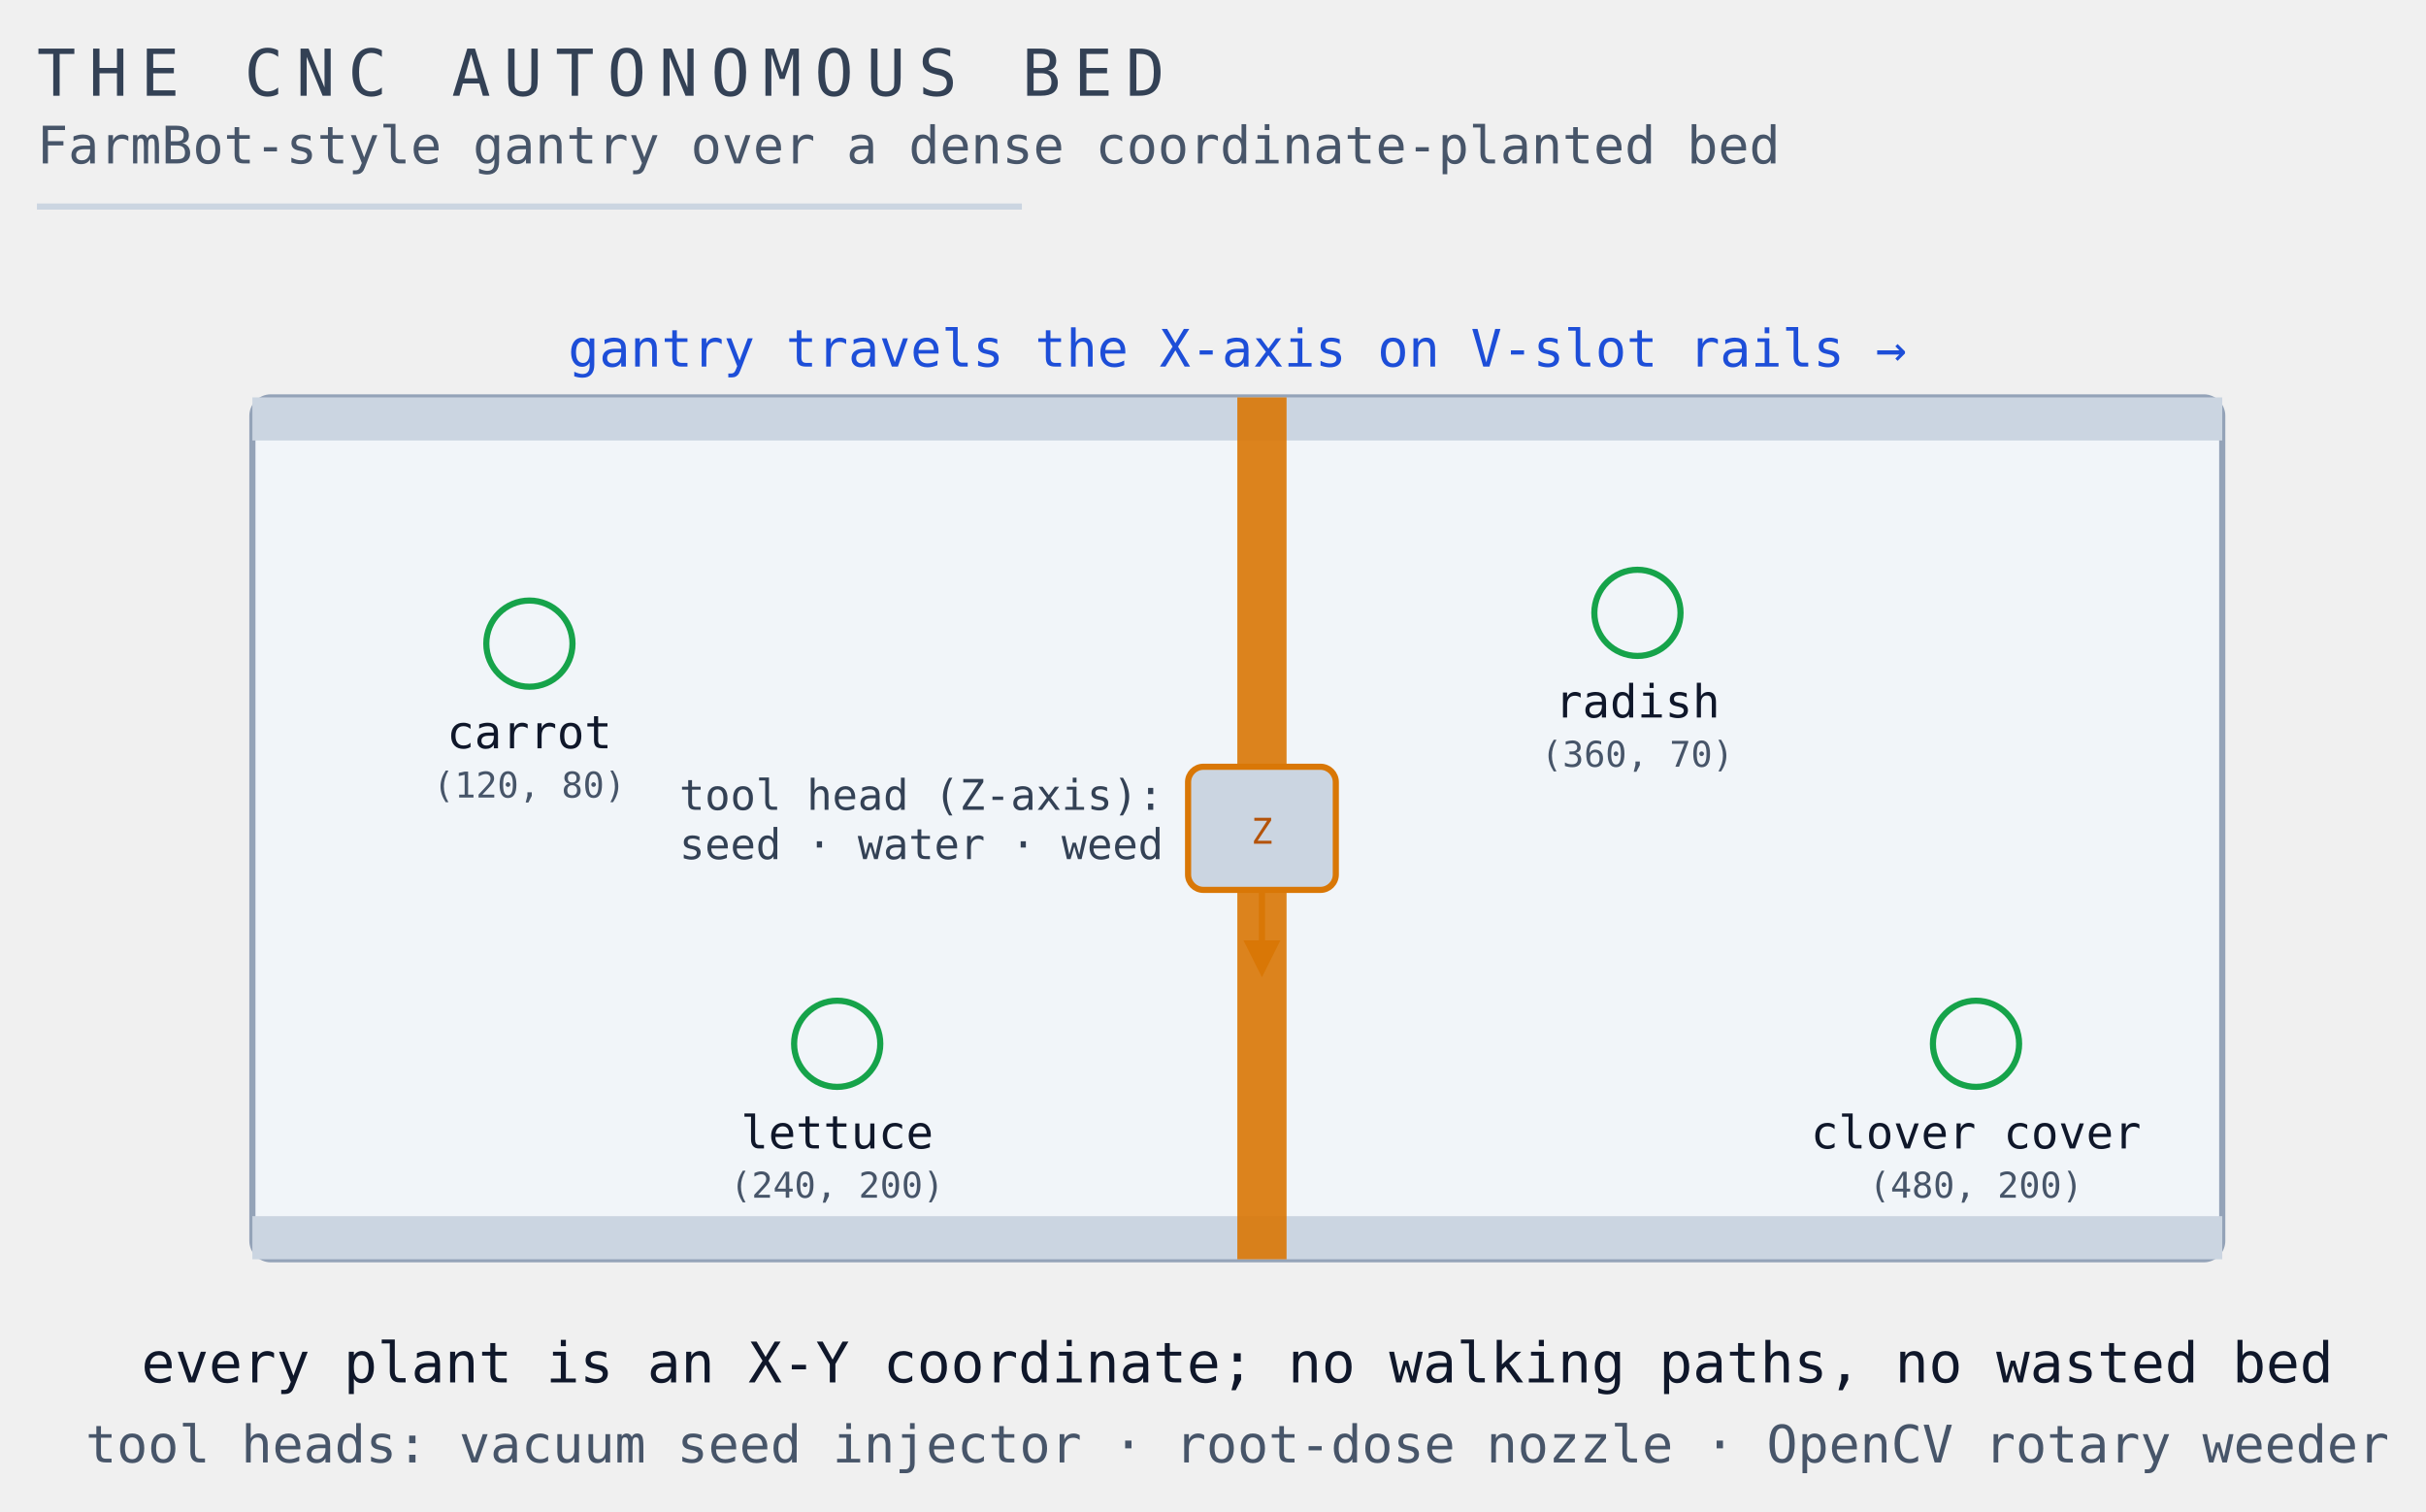
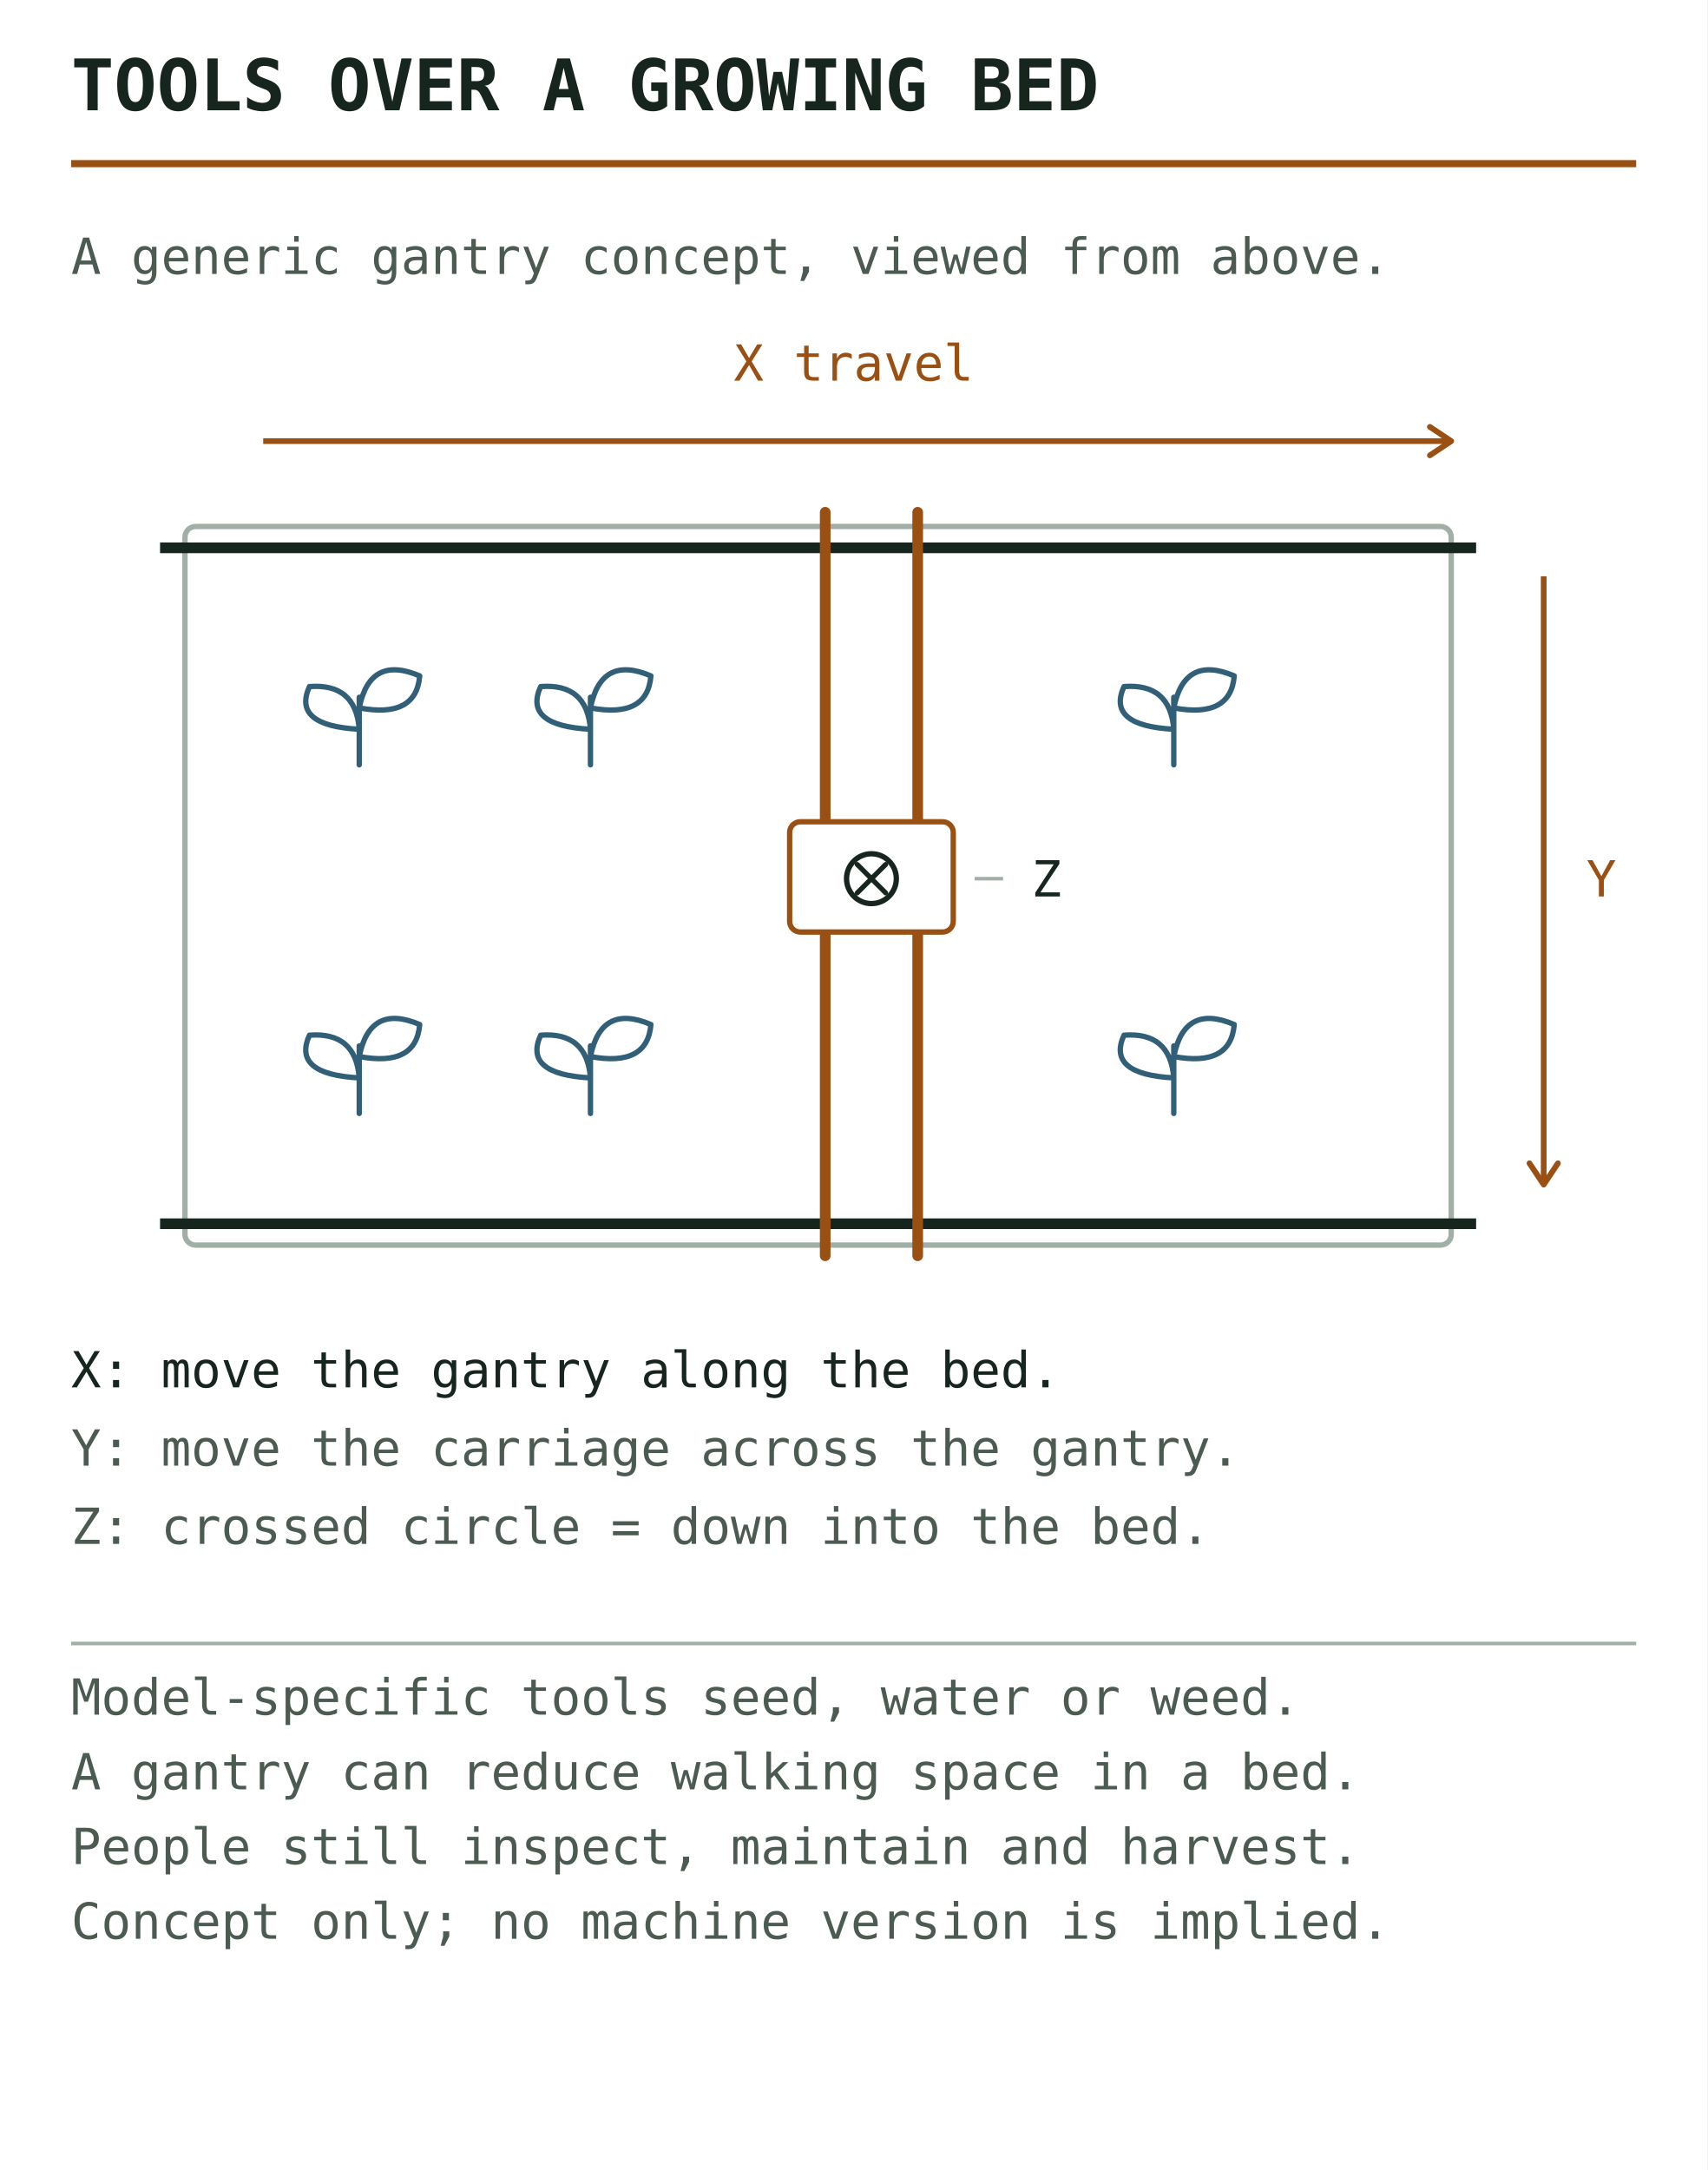
- <svg xmlns="http://www.w3.org/2000/svg" viewBox="28 20.9 788.2 490.9" font-family="'JetBrains Mono','SFMono-Regular',Menlo,Consolas,monospace">
-   <defs>
-     <marker id="aa" viewBox="0 0 10 10" refX="8" refY="5" markerWidth="6" markerHeight="6" orient="auto-start-reverse">
-       <path d="M0,0L10,5L0,10z" fill="#d97706" />
-     </marker>
-   </defs>
-   <text x="40" y="52" font-size="21" letter-spacing="4.2" fill="#334155">THE CNC AUTONOMOUS BED</text>
-   <text x="40" y="74" font-size="16.8" fill="#475569">FarmBot-style gantry over a dense coordinate-planted bed</text>
-   <line x1="40" y1="88" x2="360" y2="88" stroke="#cbd5e1" stroke-width="2" />
-   <rect x="110" y="150" width="640" height="280" rx="6" fill="#f1f5f9" stroke="#94a3b8" stroke-width="2" />
-   <rect x="110" y="150" width="640" height="14" fill="#cbd5e1" />
-   <rect x="110" y="416" width="640" height="14" fill="#cbd5e1" />
-   <text x="430" y="140" font-size="16.8" fill="#1d4ed8" text-anchor="middle">gantry travels the X-axis on V-slot rails →</text>
-   <rect x="430" y="150" width="16" height="280" fill="#d97706" opacity="0.9" />
-   <rect x="414" y="270" width="48" height="40" rx="5" fill="#cbd5e1" stroke="#d97706" stroke-width="2" />
-   <text x="438" y="295" font-size="11.55" fill="#b45309" text-anchor="middle">Z</text>
-   <line x1="438" y1="310" x2="438" y2="336" stroke="#d97706" stroke-width="2" marker-end="url(#aa)" />
-   <text x="406" y="284" font-size="13.75" fill="#334155" text-anchor="end">tool head (Z-axis):</text>
-   <text x="406" y="300" font-size="13.75" fill="#334155" text-anchor="end">seed · water · weed</text>
-   <g text-anchor="middle">
-     <circle cx="200" cy="230" r="14" fill="#f1f5f9" stroke="#16a34a" stroke-width="2" />
-     <text x="200" y="264" font-size="14.85" fill="#0f172a">carrot</text>
-     <text x="200" y="280" font-size="11.55" fill="#475569">(120, 80)</text>
-     <circle cx="300" cy="360" r="14" fill="#f1f5f9" stroke="#16a34a" stroke-width="2" />
-     <text x="300" y="394" font-size="14.85" fill="#0f172a">lettuce</text>
-     <text x="300" y="410" font-size="11.55" fill="#475569">(240, 200)</text>
-     <circle cx="560" cy="220" r="14" fill="#f1f5f9" stroke="#16a34a" stroke-width="2" />
-     <text x="560" y="254" font-size="14.85" fill="#0f172a">radish</text>
-     <text x="560" y="270" font-size="11.55" fill="#475569">(360, 70)</text>
-     <circle cx="670" cy="360" r="14" fill="#f1f5f9" stroke="#16a34a" stroke-width="2" />
-     <text x="670" y="394" font-size="14.85" fill="#0f172a">clover cover</text>
-     <text x="670" y="410" font-size="11.55" fill="#475569">(480, 200)</text>
-   </g>
-   <text x="430" y="470" font-size="18.2" fill="#0f172a" text-anchor="middle">every plant is an X-Y coordinate; no walking paths, no wasted bed</text>
-   <text x="430" y="496" font-size="16.8" fill="#475569" text-anchor="middle">tool heads: vacuum seed injector · root-dose nozzle · OpenCV rotary weeder</text>
+ <svg xmlns="http://www.w3.org/2000/svg" viewBox="0 0 480 610" role="img" aria-labelledby="title desc" font-family="JetBrains Mono, monospace">
+   <rect width="480" height="610" fill="#ffffff" />
+   <text x="20" y="31" font-size="20" fill="#17251f" text-anchor="start" font-weight="600">TOOLS OVER A GROWING BED</text>
+   <path d="M20 46L460 46" fill="none" stroke="#9a4f13" stroke-width="2" />
+   <text x="20" y="77" font-size="14" fill="#4b5b52" text-anchor="start" font-weight="400">A generic gantry concept, viewed from above.</text>
+   <text x="240" y="107" font-size="14" fill="#9a4f13" text-anchor="middle" font-weight="400">X travel</text>
+   <path d="M74 124L408 124" fill="none" stroke="#9a4f13" stroke-width="1.6" />
+   <path d="M402 120L408 124L402 128" fill="none" stroke="#9a4f13" stroke-width="1.6" stroke-linejoin="round" stroke-linecap="round" />
+   <rect x="52" y="148" width="356" height="202" rx="3" fill="#ffffff" stroke="#a2afa6" stroke-width="1.5" />
+   <path d="M45 154L415 154" fill="none" stroke="#17251f" stroke-width="3" />
+   <path d="M45 344L415 344" fill="none" stroke="#17251f" stroke-width="3" />
+   <path d="M101 215V196M101 205Q82 204 87 193Q100 192 101 205M101 199Q104 184 118 190Q117 202 101 199" fill="none" stroke="#315f78" stroke-width="1.5" stroke-linejoin="round" stroke-linecap="round" />
+   <path d="M166 215V196M166 205Q147 204 152 193Q165 192 166 205M166 199Q169 184 183 190Q182 202 166 199" fill="none" stroke="#315f78" stroke-width="1.5" stroke-linejoin="round" stroke-linecap="round" />
+   <path d="M330 215V196M330 205Q311 204 316 193Q329 192 330 205M330 199Q333 184 347 190Q346 202 330 199" fill="none" stroke="#315f78" stroke-width="1.5" stroke-linejoin="round" stroke-linecap="round" />
+   <path d="M101 313V294M101 303Q82 302 87 291Q100 290 101 303M101 297Q104 282 118 288Q117 300 101 297" fill="none" stroke="#315f78" stroke-width="1.5" stroke-linejoin="round" stroke-linecap="round" />
+   <path d="M166 313V294M166 303Q147 302 152 291Q165 290 166 303M166 297Q169 282 183 288Q182 300 166 297" fill="none" stroke="#315f78" stroke-width="1.5" stroke-linejoin="round" stroke-linecap="round" />
+   <path d="M330 313V294M330 303Q311 302 316 291Q329 290 330 303M330 297Q333 282 347 288Q346 300 330 297" fill="none" stroke="#315f78" stroke-width="1.5" stroke-linejoin="round" stroke-linecap="round" />
+   <path d="M232 144V353M258 144V353" fill="none" stroke="#9a4f13" stroke-width="3" stroke-linejoin="round" stroke-linecap="round" />
+   <rect x="222" y="231" width="46" height="31" rx="3" fill="#ffffff" stroke="#9a4f13" stroke-width="1.5" />
+   <circle cx="245" cy="247" r="7" fill="none" stroke="#17251f" stroke-width="1.5" />
+   <path d="M241 243L249 251M249 243L241 251" fill="none" stroke="#17251f" stroke-width="1.4" stroke-linejoin="round" stroke-linecap="round" />
+   <path d="M274 247L282 247" fill="none" stroke="#a2afa6" stroke-width="1" />
+   <text x="290" y="252" font-size="14" fill="#17251f" text-anchor="start" font-weight="400">Z</text>
+   <path d="M434 162L434 333" fill="none" stroke="#9a4f13" stroke-width="1.6" />
+   <path d="M430 327L434 333L438 327" fill="none" stroke="#9a4f13" stroke-width="1.6" stroke-linejoin="round" stroke-linecap="round" />
+   <text x="446" y="252" font-size="14" fill="#9a4f13" text-anchor="start" font-weight="400">Y</text>
+   <text x="20" y="390" font-size="14" fill="#17251f" text-anchor="start" font-weight="400">X: move the gantry along the bed.</text>
+   <text x="20" y="412" font-size="14" fill="#4b5b52" text-anchor="start" font-weight="400">Y: move the carriage across the gantry.</text>
+   <text x="20" y="434" font-size="14" fill="#4b5b52" text-anchor="start" font-weight="400">Z: crossed circle = down into the bed.</text>
+   <path d="M20 462L460 462" fill="none" stroke="#a2afa6" stroke-width="1" />
+   <text x="20" y="482" font-size="14" fill="#4b5b52" text-anchor="start" font-weight="400">Model-specific tools seed, water or weed.</text>
+   <text x="20" y="503" font-size="14" fill="#4b5b52" text-anchor="start" font-weight="400">A gantry can reduce walking space in a bed.</text>
+   <text x="20" y="524" font-size="14" fill="#4b5b52" text-anchor="start" font-weight="400">People still inspect, maintain and harvest.</text>
+   <text x="20" y="545" font-size="14" fill="#4b5b52" text-anchor="start" font-weight="400">Concept only; no machine version is implied.</text>
</svg>
